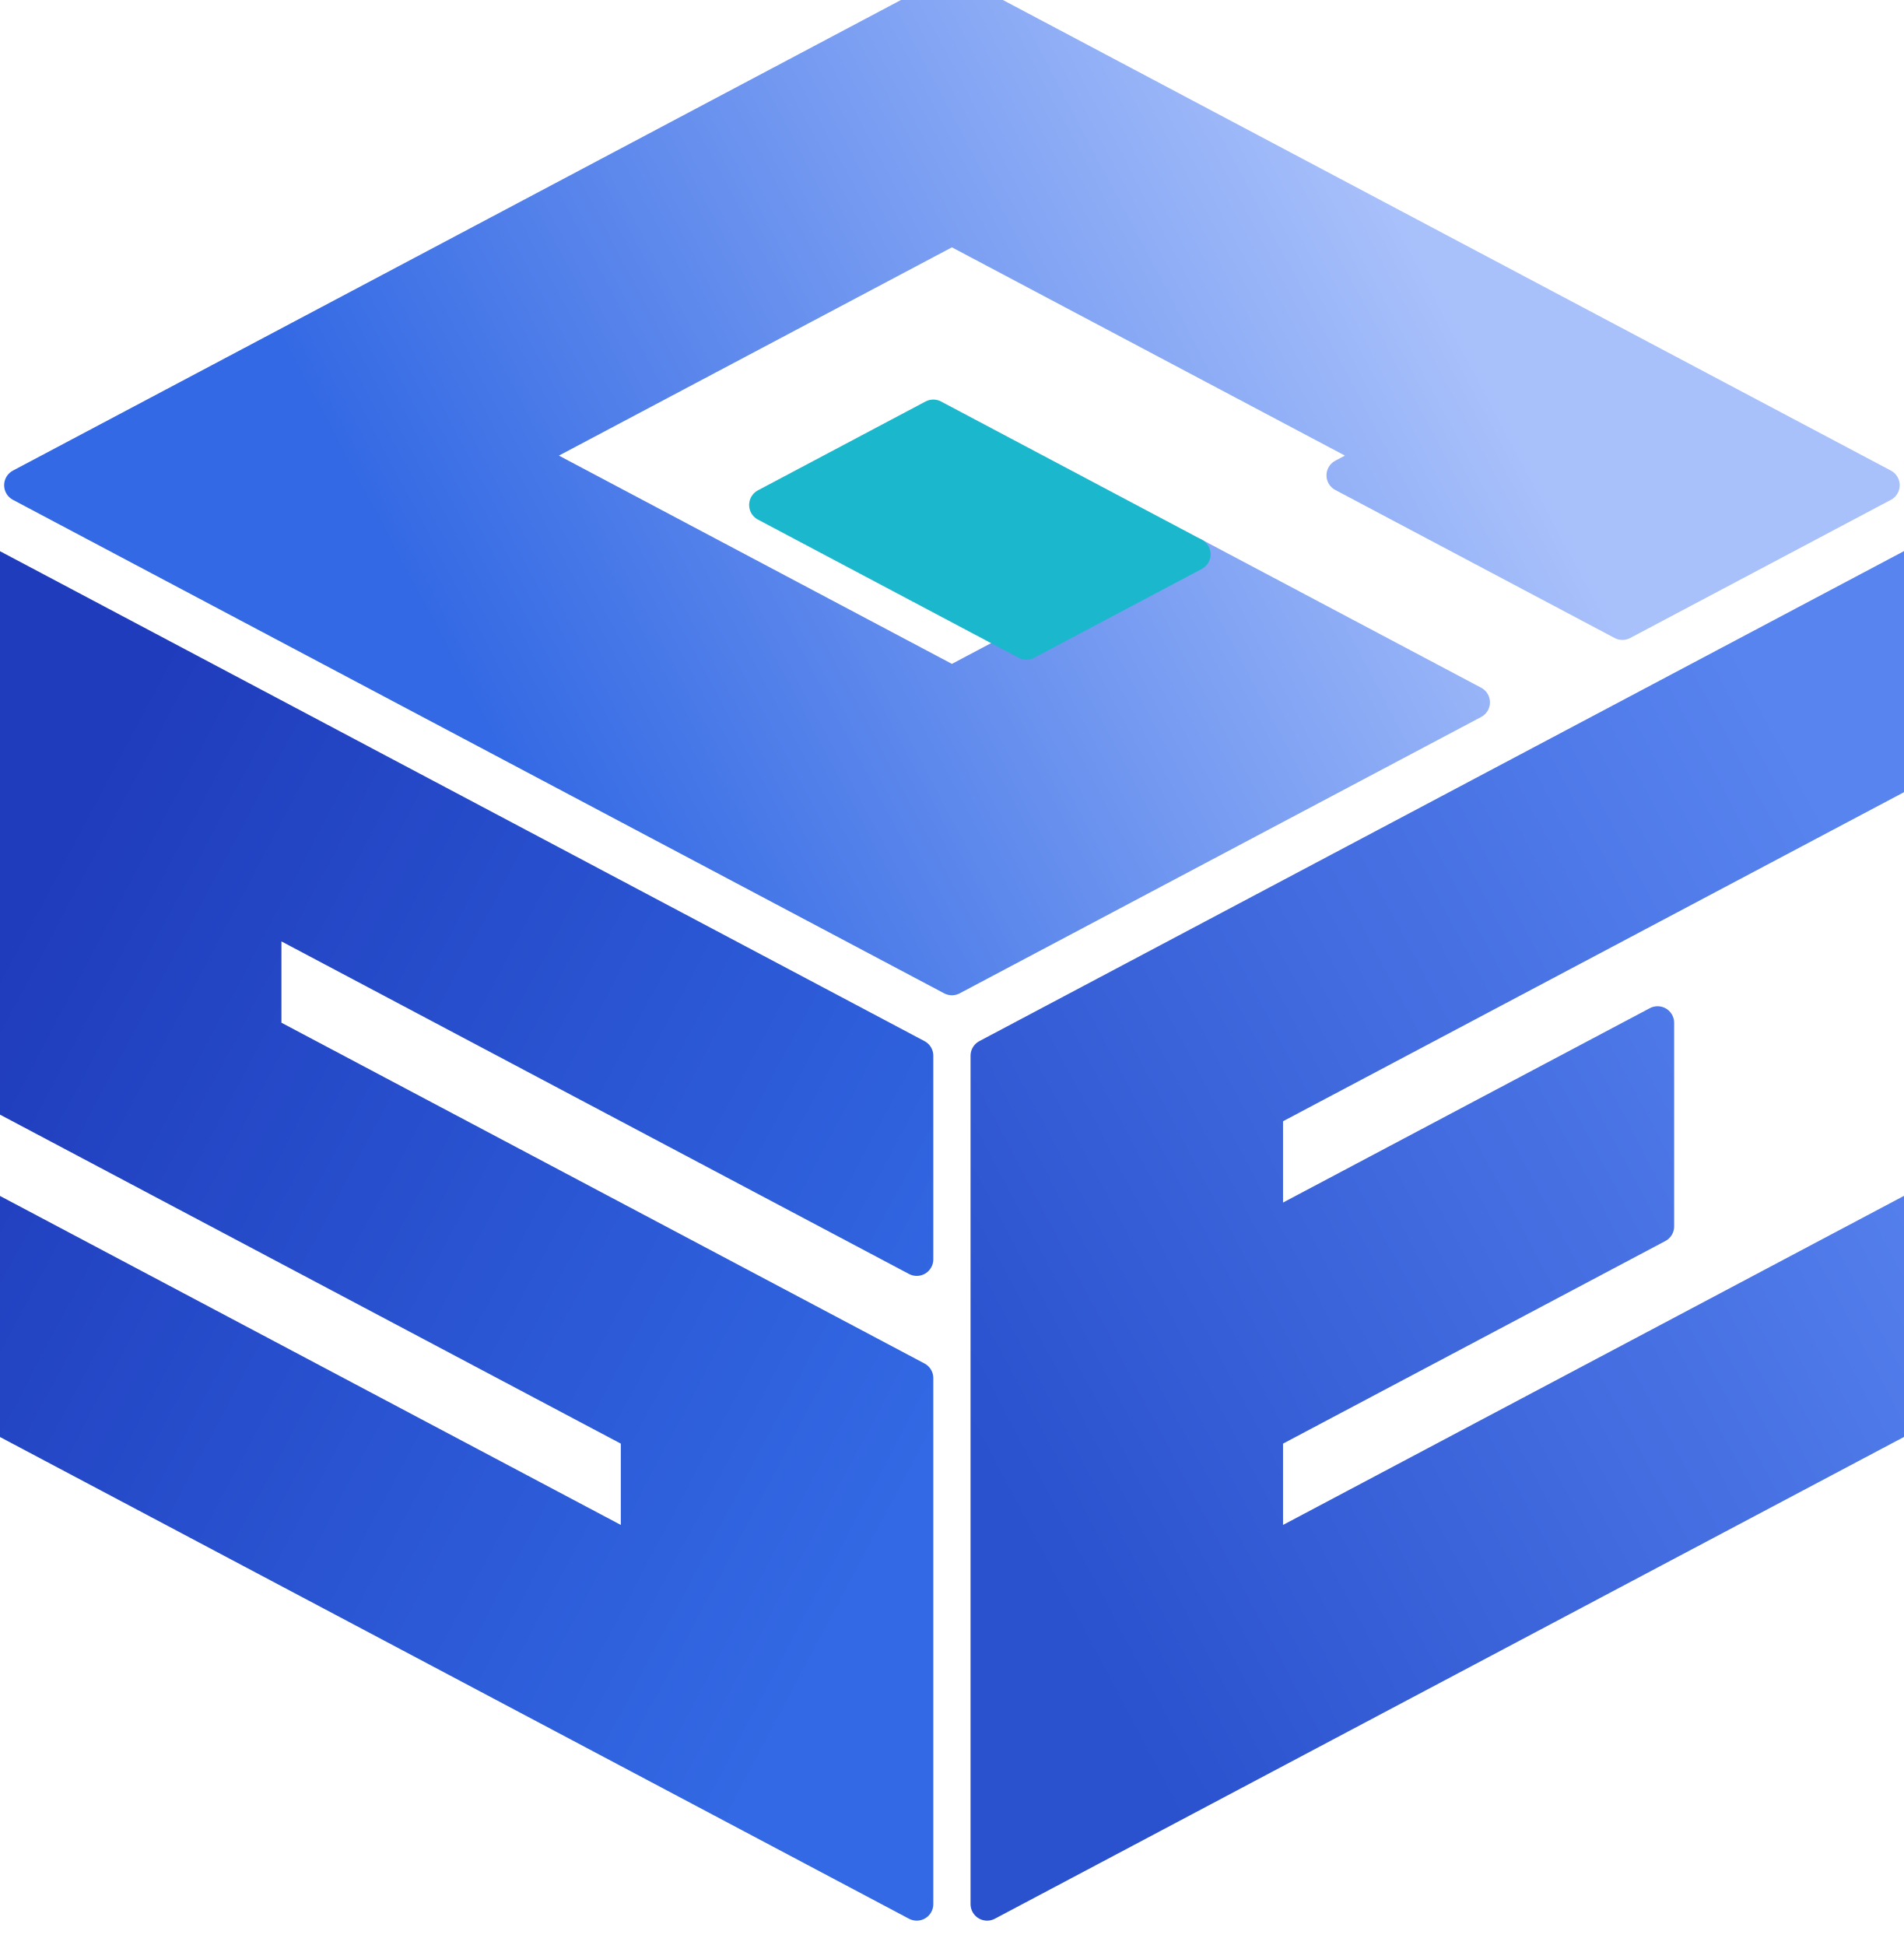
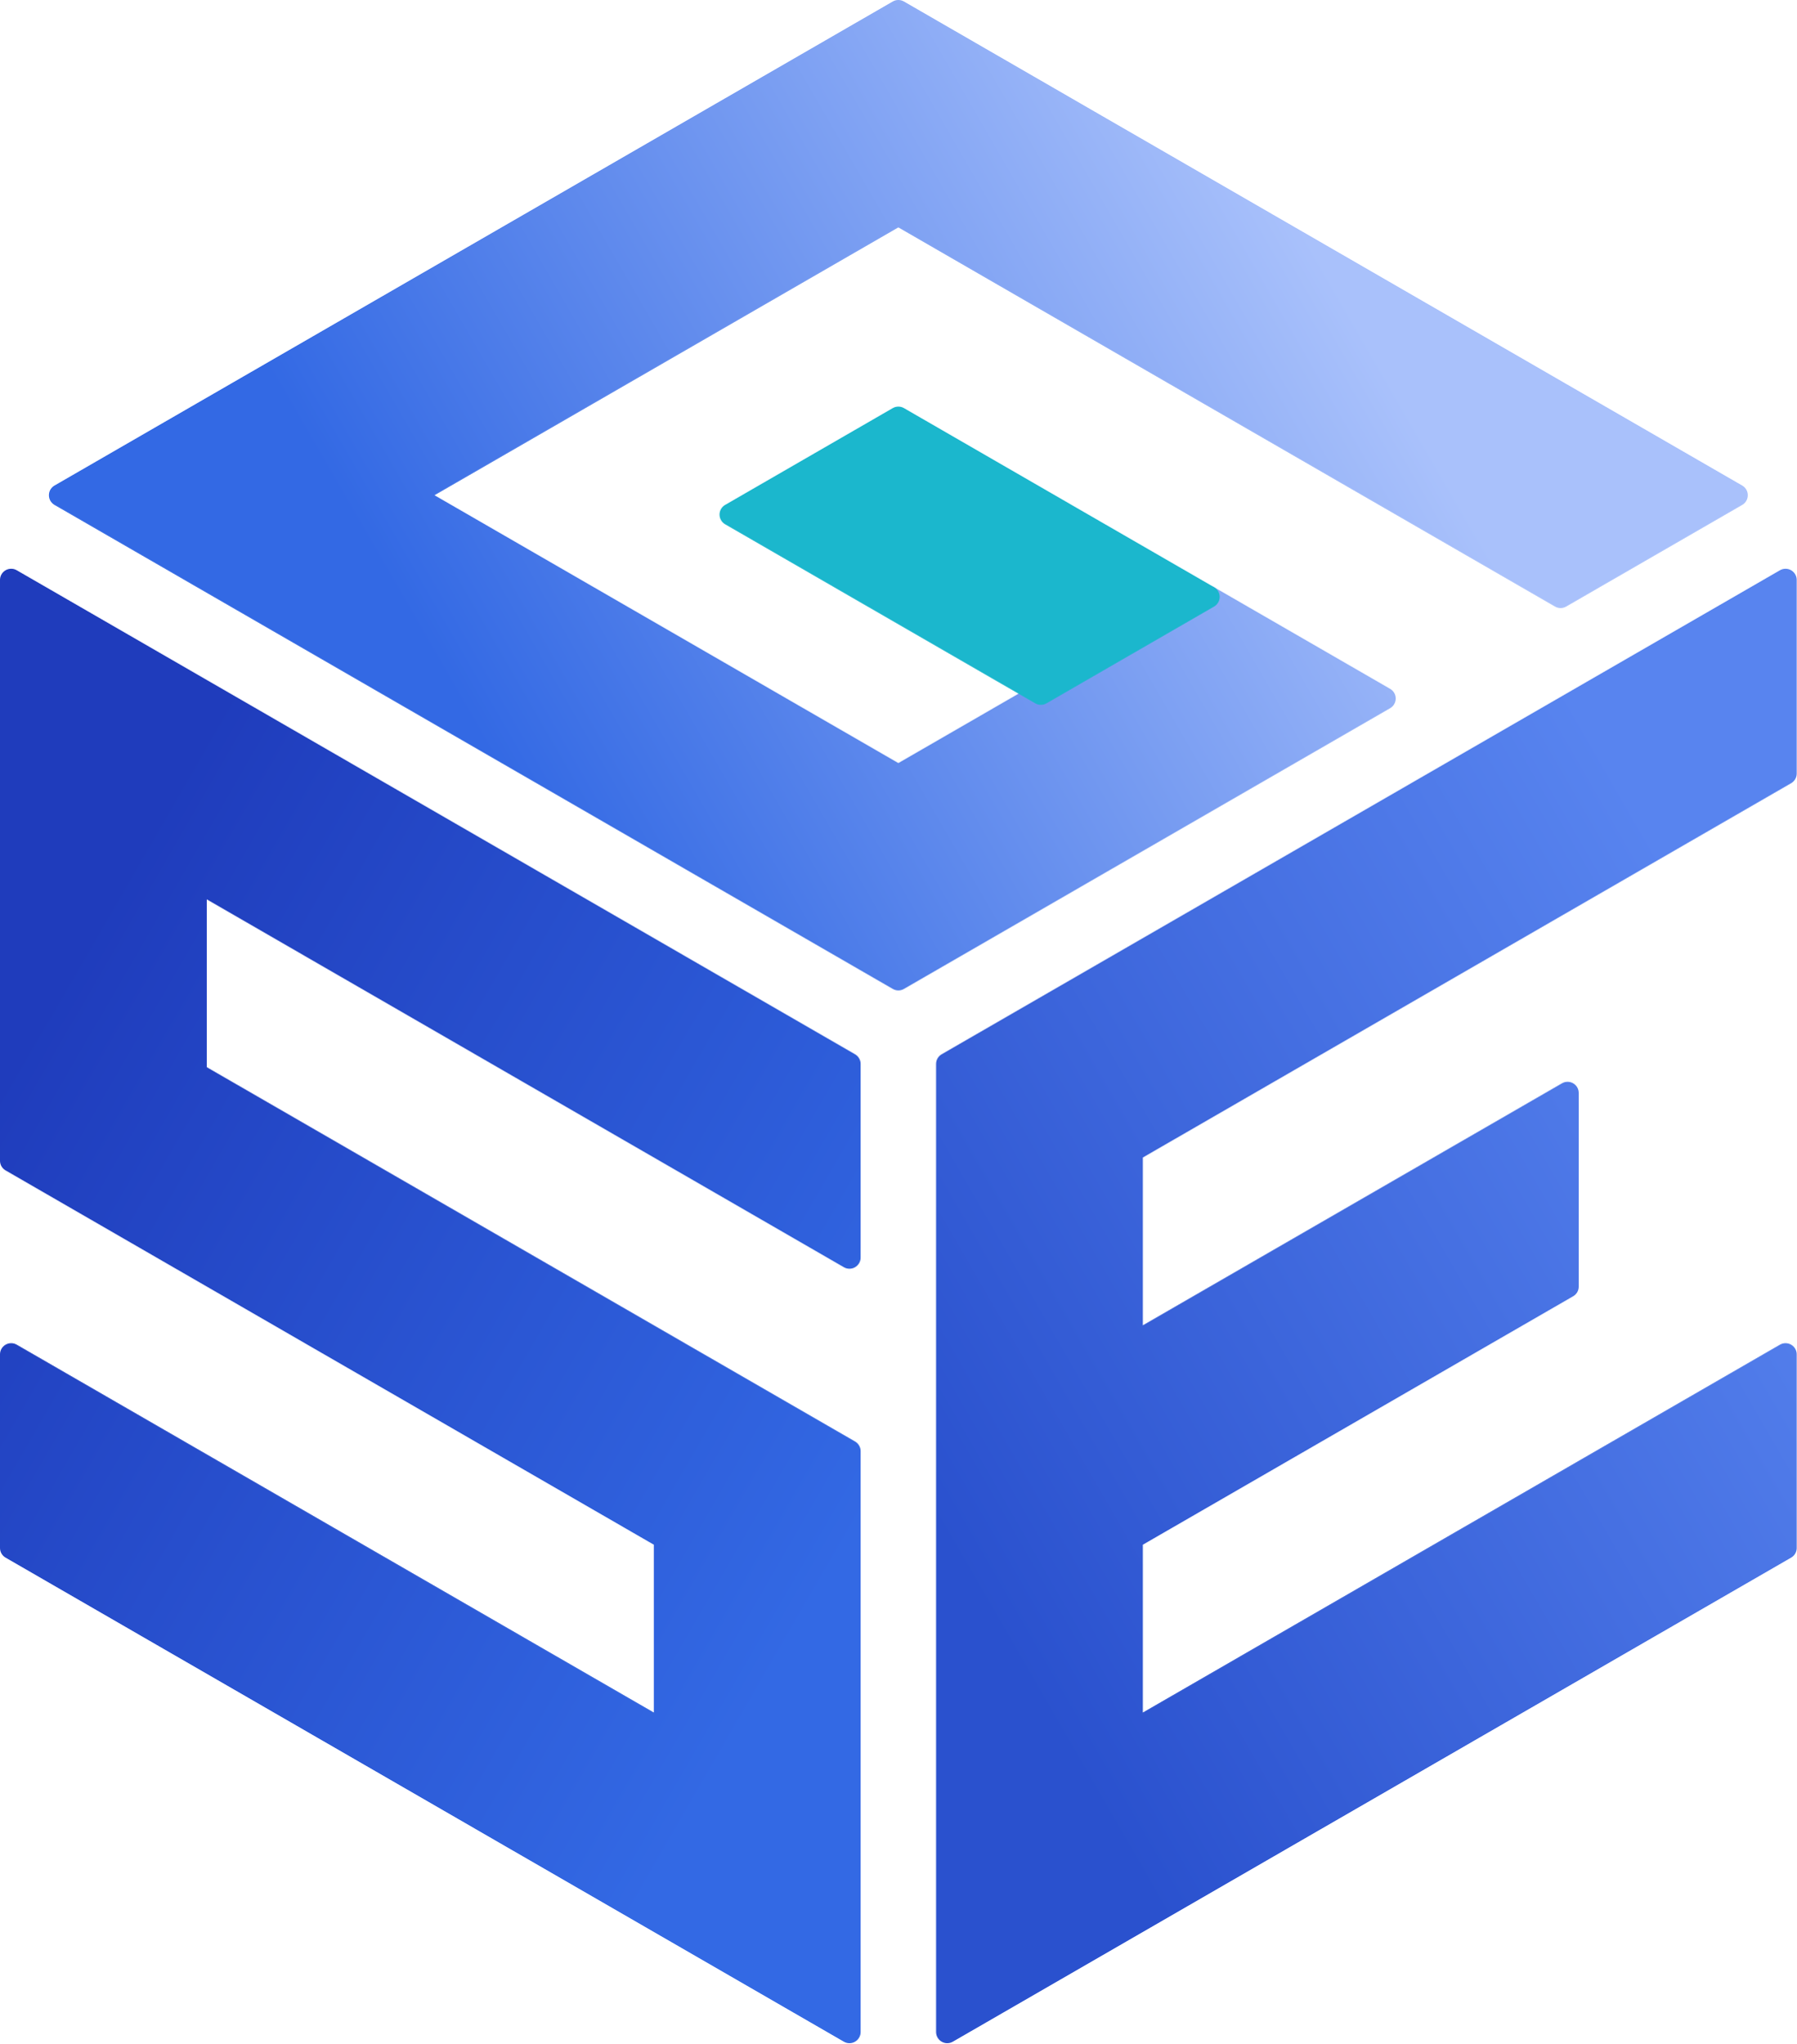
- <svg xmlns="http://www.w3.org/2000/svg" viewBox="40 30 920 940" width="920" height="940">
+ <svg xmlns="http://www.w3.org/2000/svg" viewBox="-482.25 -548.35 964.5 1096.7" width="964.5" height="1096.7">
  <defs>
-     <linearGradient id="Ctop" gradientUnits="userSpaceOnUse" x1="275" y1="383.75" x2="725" y2="145.25">
+     <linearGradient id="Ctop" gradientUnits="userSpaceOnUse" x1="-225" y1="-152.64" x2="225" y2="-412.44">
      <stop offset="0" stop-color="#3369E4" />
      <stop offset="1" stop-color="#A9C1FB" />
    </linearGradient>
-     <linearGradient id="Cleft" gradientUnits="userSpaceOnUse" x1="33" y1="506.73" x2="483" y2="745.23">
+     <linearGradient id="Cleft" gradientUnits="userSpaceOnUse" x1="-476.25" y1="22.73" x2="-26.25" y2="282.54">
      <stop offset="0" stop-color="#1F3CBC" />
      <stop offset="1" stop-color="#3369E4" />
    </linearGradient>
-     <linearGradient id="Cright" gradientUnits="userSpaceOnUse" x1="517" y1="745.23" x2="967" y2="506.73">
+     <linearGradient id="Cright" gradientUnits="userSpaceOnUse" x1="26.25" y1="282.54" x2="476.25" y2="22.73">
      <stop offset="0" stop-color="#2A51CE" />
      <stop offset="1" stop-color="#5884EF" />
    </linearGradient>
  </defs>
-   <path d="M50 264.5 L500 26 L608 83.24 L158 321.74 Z M50 264.5 L185 192.95 L635 431.45 L500 503 Z M392 83.24 L500 26 L950 264.5 L842 321.74 Z M365 431.45 L617 297.89 L752 369.44 L500 503 Z M689 259.73 L815 192.95 L950 264.5 L824 331.28 Z" fill="url(#Ctop)" stroke="url(#Ctop)" stroke-linejoin="round" stroke-width="16" />
-   <path d="M410 274.04 L491 231.11 L617 297.89 L536 340.82 Z" fill="#1BB7CD" stroke="#1BB7CD" stroke-linejoin="round" stroke-width="16" />
-   <path d="M33 301.73 L483 540.23 L483 638.63 L33 400.13 Z M33 400.13 L168 471.68 L168 529.08 L33 457.53 Z M33 457.53 L483 696.03 L483 794.43 L33 555.93 Z M348 722.88 L483 794.43 L483 851.83 L348 780.28 Z M33 613.33 L483 851.83 L483 950.23 L33 711.73 Z" fill="url(#Cleft)" stroke="url(#Cleft)" stroke-linejoin="round" stroke-width="16" />
-   <path d="M517 540.23 L967 301.73 L967 400.13 L517 638.63 Z M517 638.63 L652 567.08 L652 624.48 L517 696.03 Z M517 696.03 L841 524.31 L841 622.71 L517 794.43 Z M517 794.43 L652 722.88 L652 780.28 L517 851.83 Z M517 851.83 L967 613.33 L967 711.73 L517 950.23 Z" fill="url(#Cright)" stroke="url(#Cright)" stroke-linejoin="round" stroke-width="16" />
+   <path d="M-450 -282.54 L0 -542.35 L94.5 -487.79 L-355.5 -227.98 Z M-450 -282.54 L-355.5 -337.1 L94.5 -77.29 L0 -22.73 Z M-94.5 -487.79 L0 -542.35 L450 -282.54 L355.5 -227.98 Z M-94.5 -77.29 L166.5 -227.98 L261 -173.42 L0 -22.73 Z" fill="url(#Ctop)" stroke="url(#Ctop)" stroke-width="12" stroke-linejoin="round" />
+   <path d="M-90 -272.15 L0 -324.11 L166.5 -227.98 L76.5 -176.02 Z" fill="#1BB7CD" stroke="#1BB7CD" stroke-width="12" stroke-linejoin="round" />
+   <path d="M-476.25 -237.07 L-26.25 22.73 L-26.25 126.66 L-476.25 -133.15 Z M-476.25 -133.15 L-377.25 -75.99 L-377.25 27.93 L-476.25 -29.23 Z M-476.25 -29.23 L-26.25 230.58 L-26.25 334.5 L-476.25 74.69 Z M-125.25 277.34 L-26.25 334.5 L-26.25 438.43 L-125.25 381.27 Z M-476.25 178.62 L-26.25 438.43 L-26.25 542.35 L-476.25 282.54 Z" fill="url(#Cleft)" stroke="url(#Cleft)" stroke-width="12" stroke-linejoin="round" />
+   <path d="M26.25 22.73 L476.25 -237.07 L476.25 -133.15 L26.25 126.66 Z M26.25 126.66 L125.25 69.5 L125.25 173.42 L26.25 230.58 Z M26.25 230.58 L359.25 38.32 L359.25 142.24 L26.25 334.5 Z M26.25 334.5 L125.25 277.34 L125.25 381.27 L26.25 438.43 Z M26.25 438.43 L476.25 178.62 L476.25 282.54 L26.25 542.35 Z" fill="url(#Cright)" stroke="url(#Cright)" stroke-width="12" stroke-linejoin="round" />
</svg>
